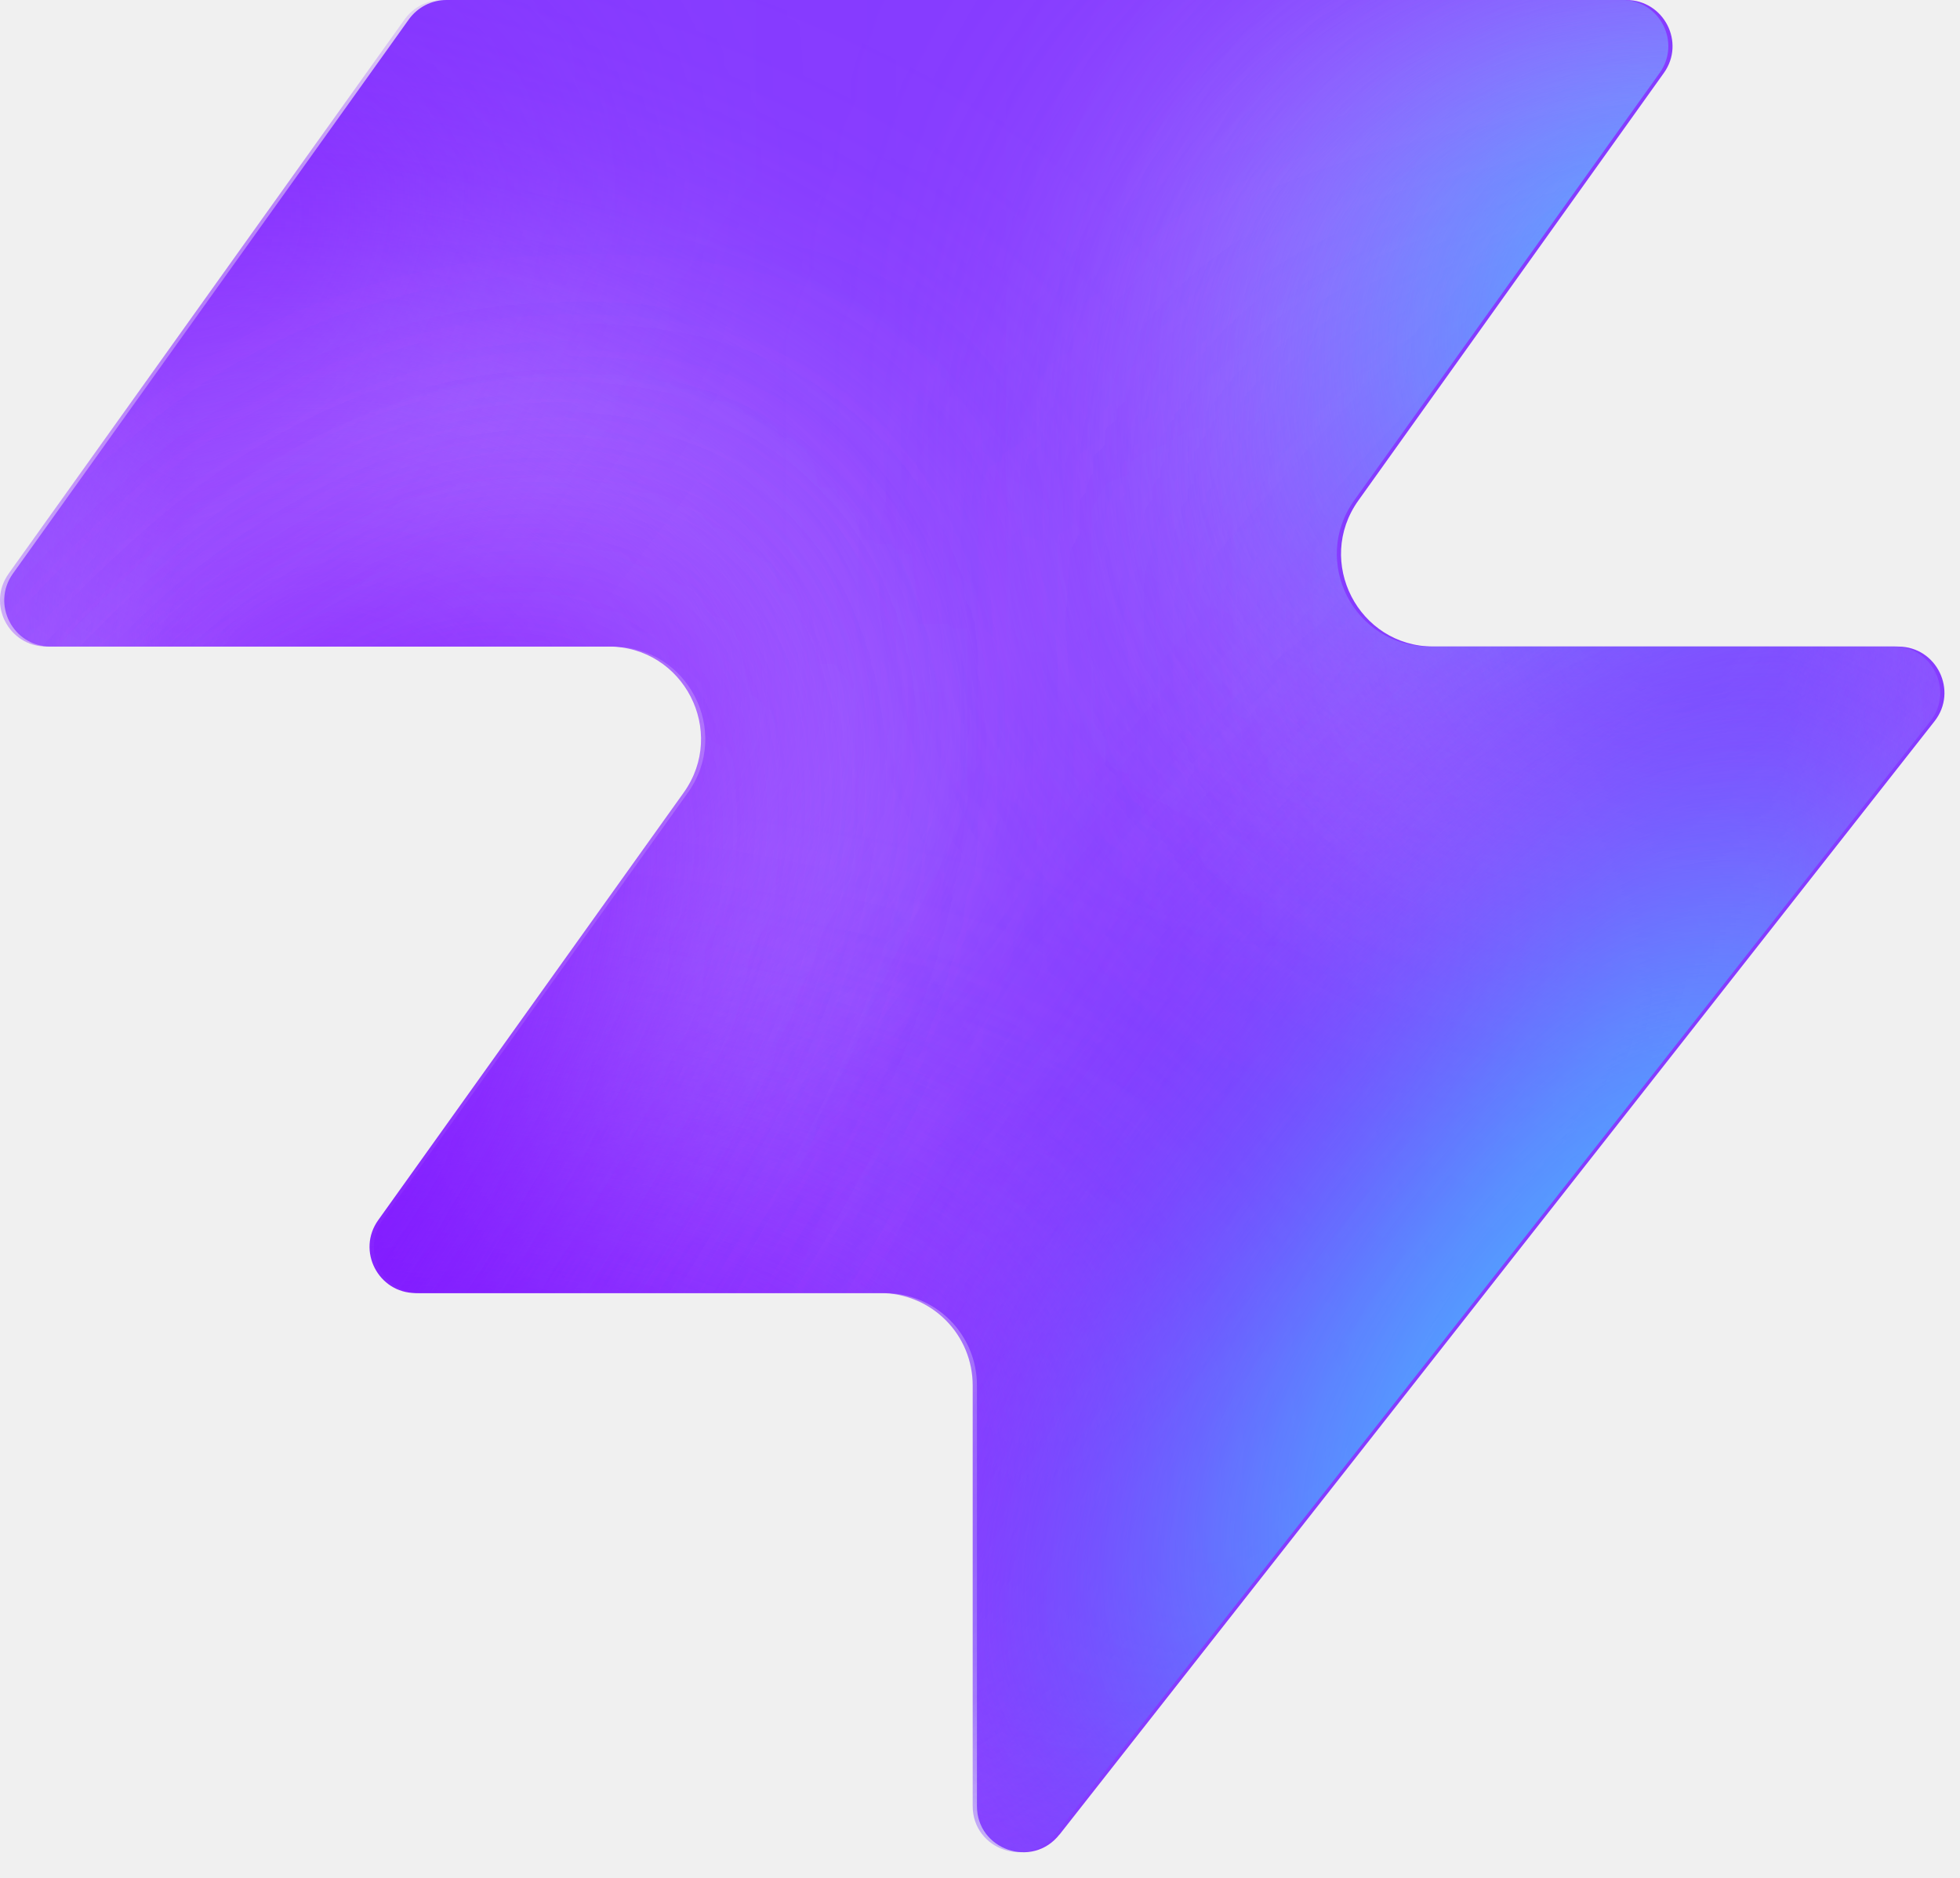
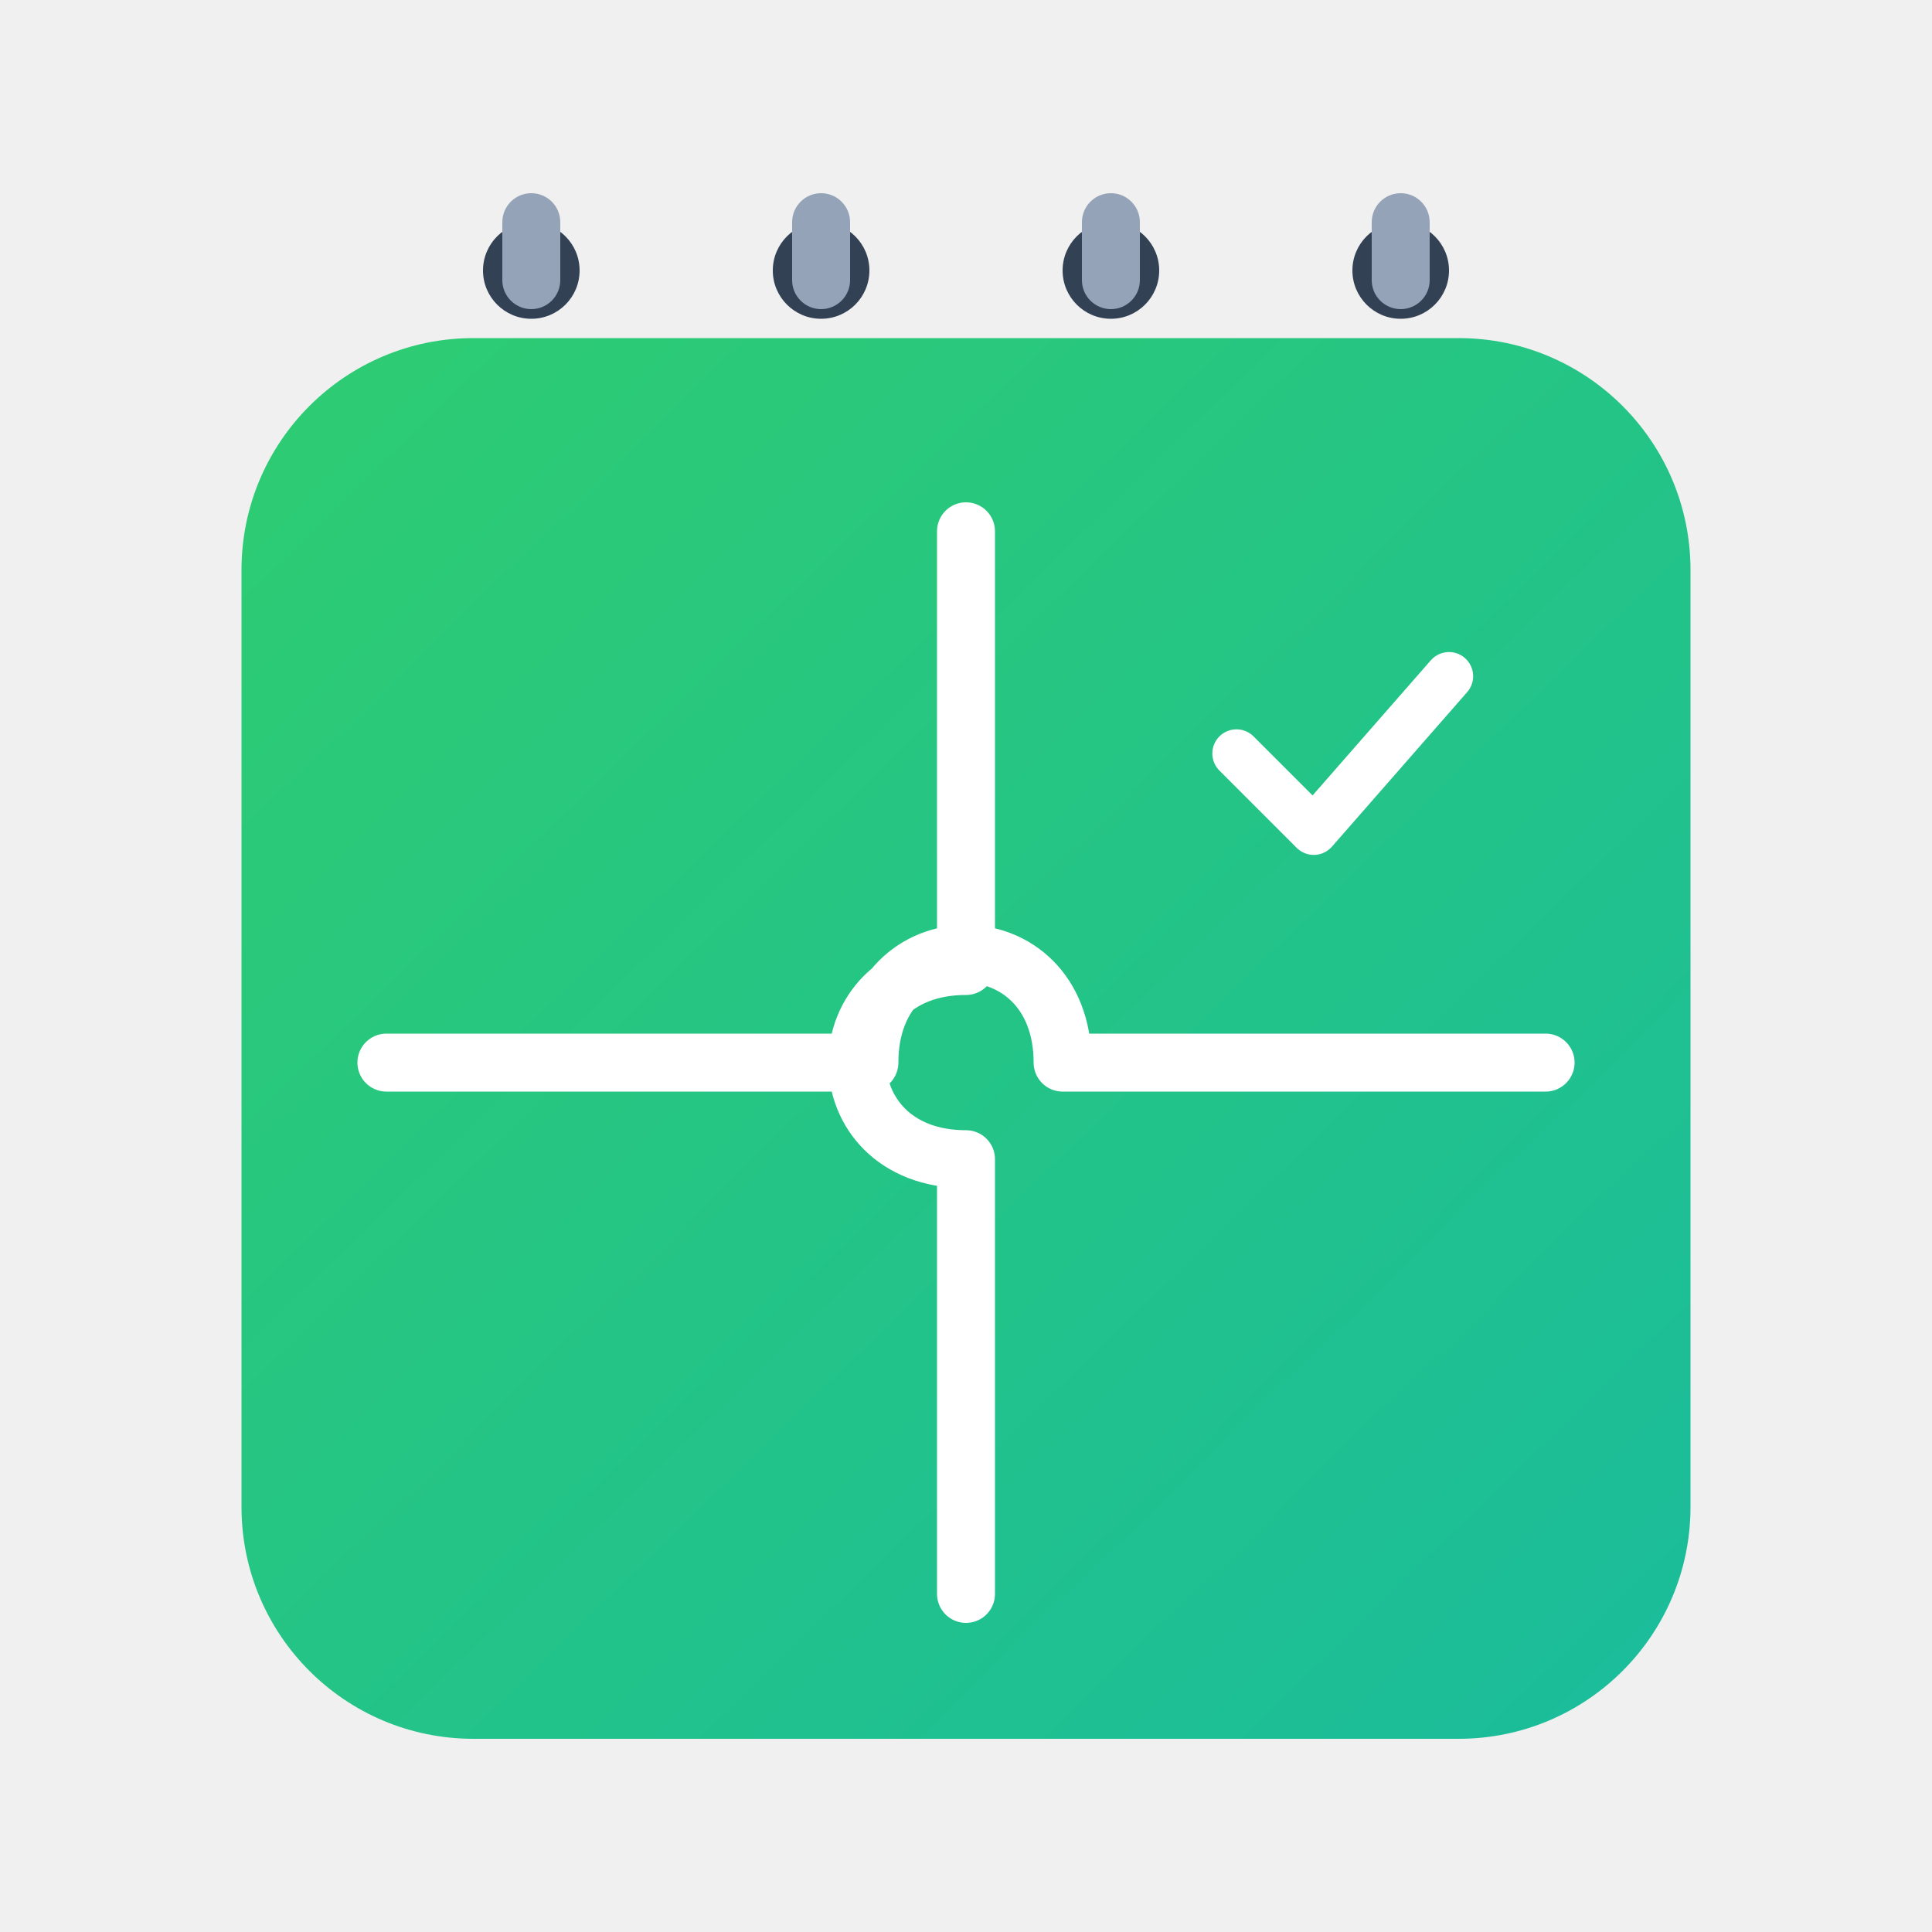
- <svg xmlns="http://www.w3.org/2000/svg" width="48" height="46" fill="none" viewBox="0 0 48 46">
-   <path fill="#863bff" d="M25.946 44.938c-.664.845-2.021.375-2.021-.698V33.937a2.26 2.26 0 0 0-2.262-2.262H10.287c-.92 0-1.456-1.04-.92-1.788l7.48-10.471c1.07-1.497 0-3.578-1.842-3.578H1.237c-.92 0-1.456-1.04-.92-1.788L10.013.474c.214-.297.556-.474.92-.474h28.894c.92 0 1.456 1.04.92 1.788l-7.48 10.471c-1.07 1.498 0 3.579 1.842 3.579h11.377c.943 0 1.473 1.088.89 1.83L25.947 44.94z" style="fill:#863bff;fill:color(display-p3 .525 .23 1);fill-opacity:1" />
-   <mask id="a" width="48" height="46" x="0" y="0" maskUnits="userSpaceOnUse" style="mask-type:alpha">
-     <path fill="#000" d="M25.842 44.938c-.664.844-2.021.375-2.021-.698V33.937a2.26 2.26 0 0 0-2.262-2.262H10.183c-.92 0-1.456-1.04-.92-1.788l7.48-10.471c1.07-1.498 0-3.579-1.842-3.579H1.133c-.92 0-1.456-1.04-.92-1.787L9.91.473c.214-.297.556-.474.92-.474h28.894c.92 0 1.456 1.04.92 1.788l-7.48 10.471c-1.07 1.498 0 3.578 1.842 3.578h11.377c.943 0 1.473 1.088.89 1.832L25.843 44.94z" style="fill:#000;fill-opacity:1" />
-   </mask>
-   <g mask="url(#a)">
-     <g filter="url(#b)">
-       <ellipse cx="5.508" cy="14.704" fill="#ede6ff" rx="5.508" ry="14.704" style="fill:#ede6ff;fill:color(display-p3 .927 .903 1);fill-opacity:1" transform="matrix(.00324 1 1 -.00324 -4.47 31.516)" />
-     </g>
-     <g filter="url(#c)">
-       <ellipse cx="10.399" cy="29.851" fill="#ede6ff" rx="10.399" ry="29.851" style="fill:#ede6ff;fill:color(display-p3 .927 .903 1);fill-opacity:1" transform="matrix(.00324 1 1 -.00324 -39.328 7.883)" />
-     </g>
-     <g filter="url(#d)">
-       <ellipse cx="5.508" cy="30.487" fill="#7e14ff" rx="5.508" ry="30.487" style="fill:#7e14ff;fill:color(display-p3 .492 .077 1);fill-opacity:1" transform="rotate(89.814 -25.913 -14.639)scale(1 -1)" />
-     </g>
-     <g filter="url(#e)">
-       <ellipse cx="5.508" cy="30.599" fill="#7e14ff" rx="5.508" ry="30.599" style="fill:#7e14ff;fill:color(display-p3 .492 .077 1);fill-opacity:1" transform="rotate(89.814 -32.644 -3.334)scale(1 -1)" />
-     </g>
-     <g filter="url(#f)">
-       <ellipse cx="5.508" cy="30.599" fill="#7e14ff" rx="5.508" ry="30.599" style="fill:#7e14ff;fill:color(display-p3 .492 .077 1);fill-opacity:1" transform="matrix(.00324 1 1 -.00324 -34.34 30.47)" />
-     </g>
-     <g filter="url(#g)">
-       <ellipse cx="14.072" cy="22.078" fill="#ede6ff" rx="14.072" ry="22.078" style="fill:#ede6ff;fill:color(display-p3 .927 .903 1);fill-opacity:1" transform="rotate(93.35 24.506 48.493)scale(-1 1)" />
-     </g>
-     <g filter="url(#h)">
-       <ellipse cx="3.47" cy="21.501" fill="#7e14ff" rx="3.47" ry="21.501" style="fill:#7e14ff;fill:color(display-p3 .492 .077 1);fill-opacity:1" transform="rotate(89.009 28.708 47.59)scale(-1 1)" />
-     </g>
-     <g filter="url(#i)">
-       <ellipse cx="3.47" cy="21.501" fill="#7e14ff" rx="3.47" ry="21.501" style="fill:#7e14ff;fill:color(display-p3 .492 .077 1);fill-opacity:1" transform="rotate(89.009 28.708 47.59)scale(-1 1)" />
-     </g>
-     <g filter="url(#j)">
-       <ellipse cx=".387" cy="8.972" fill="#7e14ff" rx="4.407" ry="29.108" style="fill:#7e14ff;fill:color(display-p3 .492 .077 1);fill-opacity:1" transform="rotate(39.51 .387 8.972)" />
-     </g>
-     <g filter="url(#k)">
-       <ellipse cx="47.523" cy="-6.092" fill="#7e14ff" rx="4.407" ry="29.108" style="fill:#7e14ff;fill:color(display-p3 .492 .077 1);fill-opacity:1" transform="rotate(37.892 47.523 -6.092)" />
-     </g>
-     <g filter="url(#l)">
-       <ellipse cx="41.412" cy="6.333" fill="#47bfff" rx="5.971" ry="9.665" style="fill:#47bfff;fill:color(display-p3 .28 .748 1);fill-opacity:1" transform="rotate(37.892 41.412 6.333)" />
-     </g>
-     <g filter="url(#m)">
-       <ellipse cx="-1.879" cy="38.332" fill="#7e14ff" rx="4.407" ry="29.108" style="fill:#7e14ff;fill:color(display-p3 .492 .077 1);fill-opacity:1" transform="rotate(37.892 -1.88 38.332)" />
-     </g>
-     <g filter="url(#n)">
-       <ellipse cx="-1.879" cy="38.332" fill="#7e14ff" rx="4.407" ry="29.108" style="fill:#7e14ff;fill:color(display-p3 .492 .077 1);fill-opacity:1" transform="rotate(37.892 -1.88 38.332)" />
-     </g>
-     <g filter="url(#o)">
-       <ellipse cx="35.651" cy="29.907" fill="#7e14ff" rx="4.407" ry="29.108" style="fill:#7e14ff;fill:color(display-p3 .492 .077 1);fill-opacity:1" transform="rotate(37.892 35.651 29.907)" />
-     </g>
-     <g filter="url(#p)">
-       <ellipse cx="38.418" cy="32.4" fill="#47bfff" rx="5.971" ry="15.297" style="fill:#47bfff;fill:color(display-p3 .28 .748 1);fill-opacity:1" transform="rotate(37.892 38.418 32.4)" />
-     </g>
-   </g>
+ <svg xmlns="http://www.w3.org/2000/svg" viewBox="0 0 200 200" width="160" height="160">
  <defs>
-     <filter id="b" width="60.045" height="41.654" x="-19.77" y="16.149" color-interpolation-filters="sRGB" filterUnits="userSpaceOnUse">
-       <feFlood flood-opacity="0" result="BackgroundImageFix" />
-       <feBlend in="SourceGraphic" in2="BackgroundImageFix" result="shape" />
-       <feGaussianBlur result="effect1_foregroundBlur_2002_17158" stdDeviation="7.659" />
-     </filter>
-     <filter id="c" width="90.34" height="51.437" x="-54.613" y="-7.533" color-interpolation-filters="sRGB" filterUnits="userSpaceOnUse">
-       <feFlood flood-opacity="0" result="BackgroundImageFix" />
-       <feBlend in="SourceGraphic" in2="BackgroundImageFix" result="shape" />
-       <feGaussianBlur result="effect1_foregroundBlur_2002_17158" stdDeviation="7.659" />
-     </filter>
-     <filter id="d" width="79.355" height="29.4" x="-49.64" y="2.03" color-interpolation-filters="sRGB" filterUnits="userSpaceOnUse">
-       <feFlood flood-opacity="0" result="BackgroundImageFix" />
-       <feBlend in="SourceGraphic" in2="BackgroundImageFix" result="shape" />
-       <feGaussianBlur result="effect1_foregroundBlur_2002_17158" stdDeviation="4.596" />
-     </filter>
-     <filter id="e" width="79.579" height="29.4" x="-45.045" y="20.029" color-interpolation-filters="sRGB" filterUnits="userSpaceOnUse">
-       <feFlood flood-opacity="0" result="BackgroundImageFix" />
-       <feBlend in="SourceGraphic" in2="BackgroundImageFix" result="shape" />
-       <feGaussianBlur result="effect1_foregroundBlur_2002_17158" stdDeviation="4.596" />
-     </filter>
-     <filter id="f" width="79.579" height="29.4" x="-43.513" y="21.178" color-interpolation-filters="sRGB" filterUnits="userSpaceOnUse">
-       <feFlood flood-opacity="0" result="BackgroundImageFix" />
-       <feBlend in="SourceGraphic" in2="BackgroundImageFix" result="shape" />
-       <feGaussianBlur result="effect1_foregroundBlur_2002_17158" stdDeviation="4.596" />
-     </filter>
-     <filter id="g" width="74.749" height="58.852" x="15.756" y="-17.901" color-interpolation-filters="sRGB" filterUnits="userSpaceOnUse">
-       <feFlood flood-opacity="0" result="BackgroundImageFix" />
-       <feBlend in="SourceGraphic" in2="BackgroundImageFix" result="shape" />
-       <feGaussianBlur result="effect1_foregroundBlur_2002_17158" stdDeviation="7.659" />
-     </filter>
-     <filter id="h" width="61.377" height="25.362" x="23.548" y="2.284" color-interpolation-filters="sRGB" filterUnits="userSpaceOnUse">
-       <feFlood flood-opacity="0" result="BackgroundImageFix" />
-       <feBlend in="SourceGraphic" in2="BackgroundImageFix" result="shape" />
-       <feGaussianBlur result="effect1_foregroundBlur_2002_17158" stdDeviation="4.596" />
-     </filter>
-     <filter id="i" width="61.377" height="25.362" x="23.548" y="2.284" color-interpolation-filters="sRGB" filterUnits="userSpaceOnUse">
-       <feFlood flood-opacity="0" result="BackgroundImageFix" />
-       <feBlend in="SourceGraphic" in2="BackgroundImageFix" result="shape" />
-       <feGaussianBlur result="effect1_foregroundBlur_2002_17158" stdDeviation="4.596" />
-     </filter>
-     <filter id="j" width="56.045" height="63.649" x="-27.636" y="-22.853" color-interpolation-filters="sRGB" filterUnits="userSpaceOnUse">
-       <feFlood flood-opacity="0" result="BackgroundImageFix" />
-       <feBlend in="SourceGraphic" in2="BackgroundImageFix" result="shape" />
-       <feGaussianBlur result="effect1_foregroundBlur_2002_17158" stdDeviation="4.596" />
-     </filter>
-     <filter id="k" width="54.814" height="64.646" x="20.116" y="-38.415" color-interpolation-filters="sRGB" filterUnits="userSpaceOnUse">
-       <feFlood flood-opacity="0" result="BackgroundImageFix" />
-       <feBlend in="SourceGraphic" in2="BackgroundImageFix" result="shape" />
-       <feGaussianBlur result="effect1_foregroundBlur_2002_17158" stdDeviation="4.596" />
-     </filter>
-     <filter id="l" width="33.541" height="35.313" x="24.641" y="-11.323" color-interpolation-filters="sRGB" filterUnits="userSpaceOnUse">
-       <feFlood flood-opacity="0" result="BackgroundImageFix" />
-       <feBlend in="SourceGraphic" in2="BackgroundImageFix" result="shape" />
-       <feGaussianBlur result="effect1_foregroundBlur_2002_17158" stdDeviation="4.596" />
-     </filter>
-     <filter id="m" width="54.814" height="64.646" x="-29.286" y="6.009" color-interpolation-filters="sRGB" filterUnits="userSpaceOnUse">
-       <feFlood flood-opacity="0" result="BackgroundImageFix" />
-       <feBlend in="SourceGraphic" in2="BackgroundImageFix" result="shape" />
-       <feGaussianBlur result="effect1_foregroundBlur_2002_17158" stdDeviation="4.596" />
-     </filter>
-     <filter id="n" width="54.814" height="64.646" x="-29.286" y="6.009" color-interpolation-filters="sRGB" filterUnits="userSpaceOnUse">
-       <feFlood flood-opacity="0" result="BackgroundImageFix" />
-       <feBlend in="SourceGraphic" in2="BackgroundImageFix" result="shape" />
-       <feGaussianBlur result="effect1_foregroundBlur_2002_17158" stdDeviation="4.596" />
-     </filter>
-     <filter id="o" width="54.814" height="64.646" x="8.244" y="-2.416" color-interpolation-filters="sRGB" filterUnits="userSpaceOnUse">
-       <feFlood flood-opacity="0" result="BackgroundImageFix" />
-       <feBlend in="SourceGraphic" in2="BackgroundImageFix" result="shape" />
-       <feGaussianBlur result="effect1_foregroundBlur_2002_17158" stdDeviation="4.596" />
-     </filter>
-     <filter id="p" width="39.409" height="43.623" x="18.713" y="10.588" color-interpolation-filters="sRGB" filterUnits="userSpaceOnUse">
-       <feFlood flood-opacity="0" result="BackgroundImageFix" />
-       <feBlend in="SourceGraphic" in2="BackgroundImageFix" result="shape" />
-       <feGaussianBlur result="effect1_foregroundBlur_2002_17158" stdDeviation="4.596" />
-     </filter>
+     <linearGradient id="calGrad" x1="0%" y1="0%" x2="100%" y2="100%">
+       <stop offset="0%" stop-color="#2ECC71" />
+       <stop offset="100%" stop-color="#1ABC9C" />
+     </linearGradient>
  </defs>
+   <rect x="25" y="35" width="150" height="145" rx="24" fill="url(#calGrad)" />
+   <circle cx="55" cy="28" r="5" fill="#334155" />
+   <circle cx="85" cy="28" r="5" fill="#334155" />
+   <circle cx="115" cy="28" r="5" fill="#334155" />
+   <circle cx="145" cy="28" r="5" fill="#334155" />
+   <rect x="52" y="20" width="6" height="12" rx="3" fill="#94A3B8" />
+   <rect x="82" y="20" width="6" height="12" rx="3" fill="#94A3B8" />
+   <rect x="112" y="20" width="6" height="12" rx="3" fill="#94A3B8" />
+   <rect x="142" y="20" width="6" height="12" rx="3" fill="#94A3B8" />
+   <path d="M 100 55            V 100            C 85 100 85 120 100 120            V 165            M 40 110            H 90            C 90 95 110 95 110 110            H 160" fill="none" stroke="#ffffff" stroke-width="6" stroke-linecap="round" stroke-linejoin="round" />
+   <path d="M 128 78 L 136 86 L 150 70" fill="none" stroke="#ffffff" stroke-width="5" stroke-linecap="round" stroke-linejoin="round" />
</svg>
